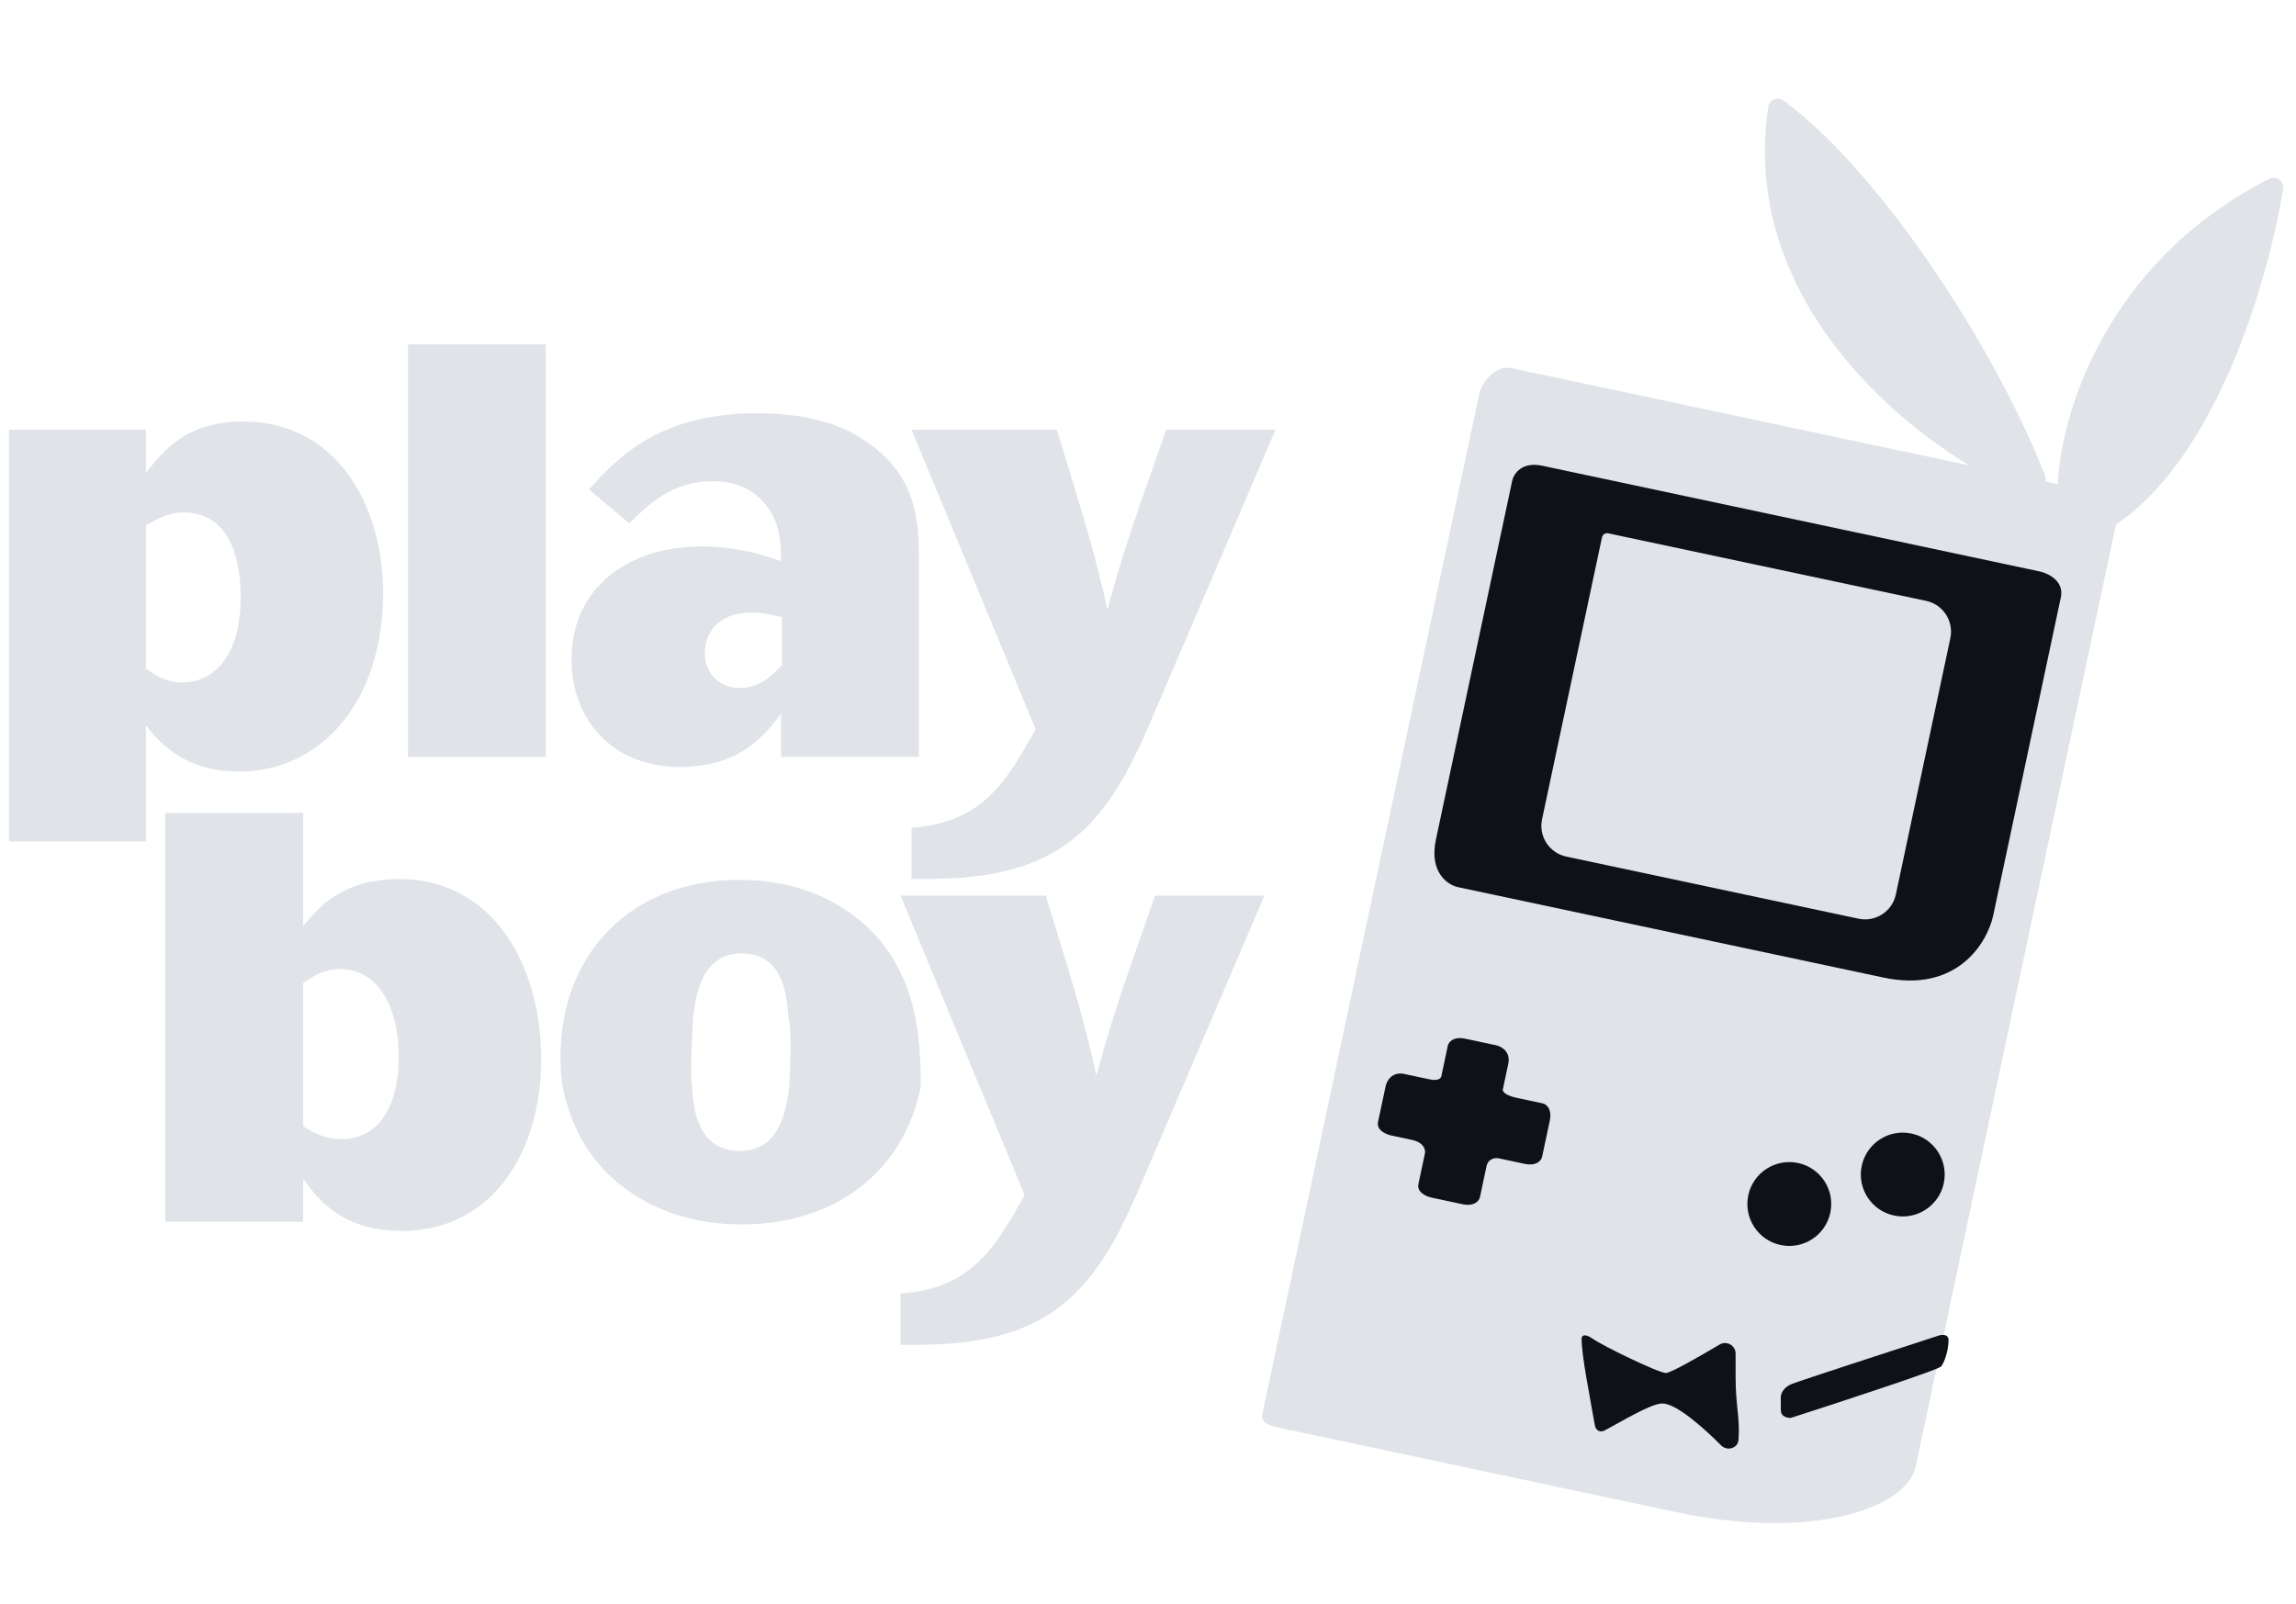
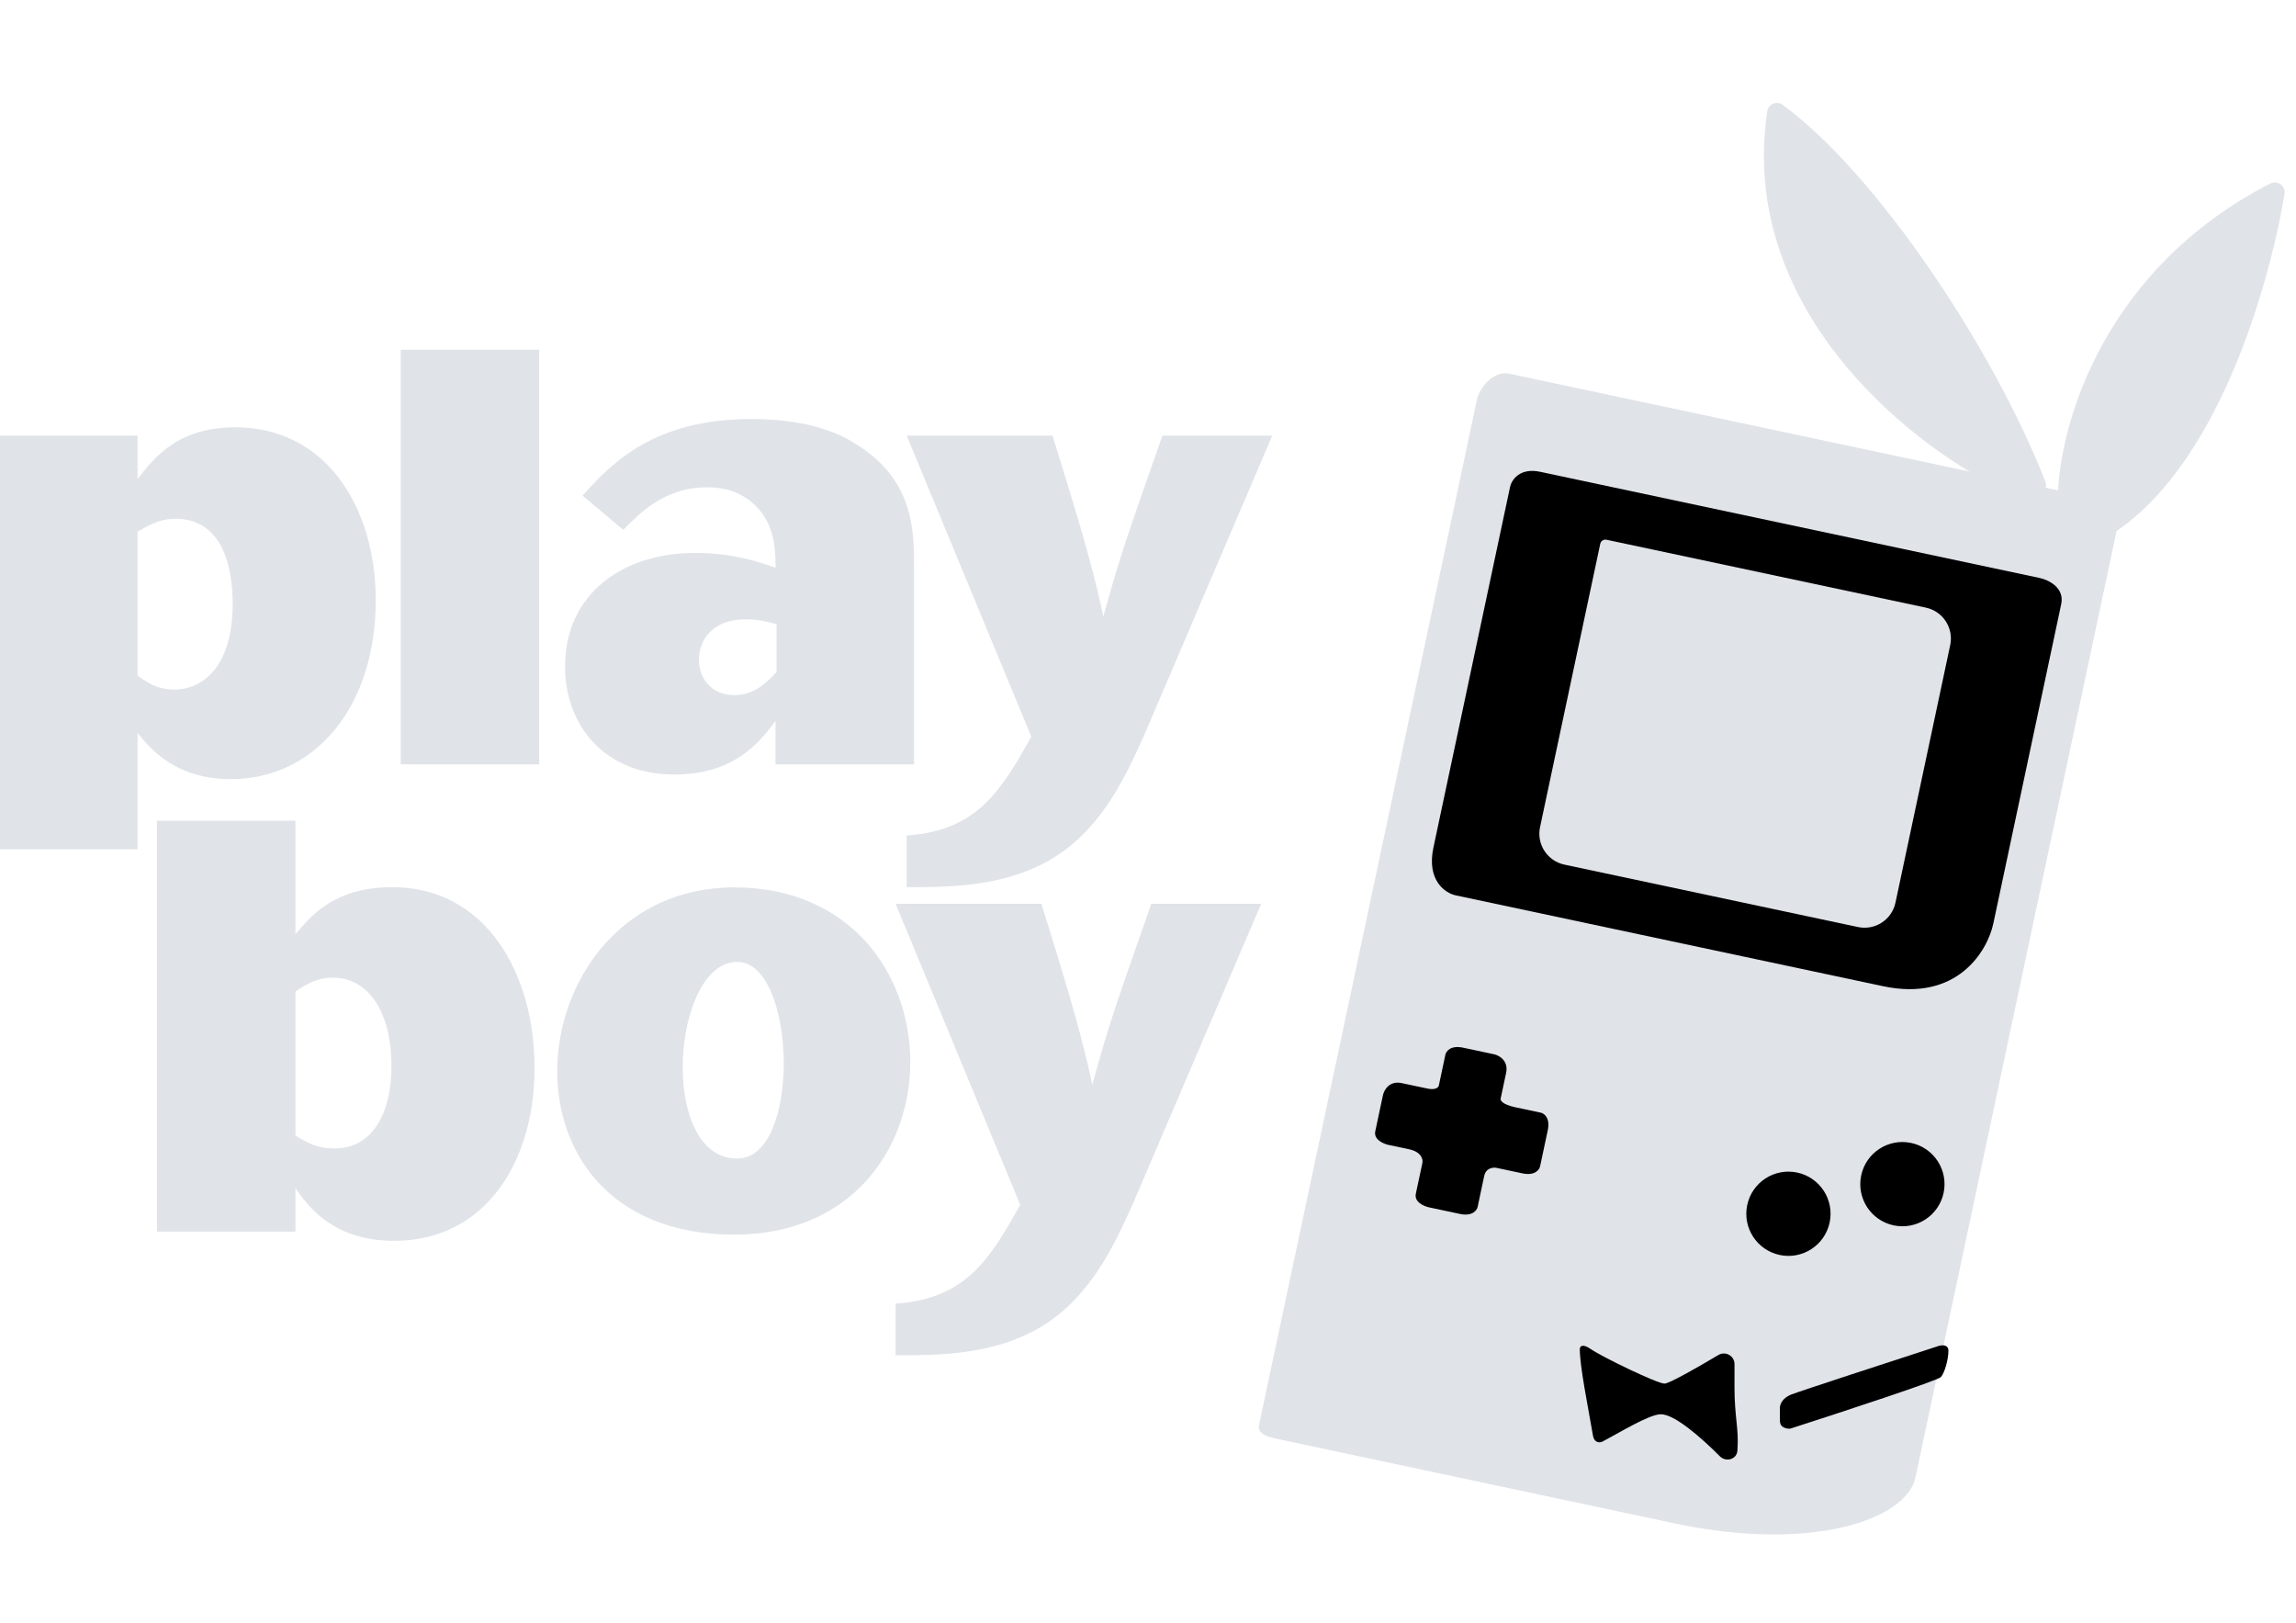
- <svg xmlns="http://www.w3.org/2000/svg" width="219" height="153" viewBox="0 0 219 153" fill="none">
-   <path d="M141.103 37.536L120.416 134.862C120.208 135.84 121.186 136.048 122.654 136.36L159.823 144.261C173.028 147.067 181.893 143.84 182.725 139.927L202.164 48.471C202.279 47.93 201.948 47.402 201.407 47.287L144.172 35.122C142.607 34.789 141.311 36.558 141.103 37.536Z" fill="#E0E4E9" />
-   <path d="M138.098 99.772L137.474 102.706C137.439 102.869 137.175 103.153 136.392 102.987L133.947 102.467C132.773 102.218 132.272 103.134 132.168 103.623L131.44 107.046C131.274 107.829 132.21 108.232 132.699 108.336L134.655 108.752C135.829 109.002 135.984 109.716 135.915 110.042L135.291 112.976C135.125 113.759 136.061 114.163 136.55 114.266L139.485 114.89C140.659 115.14 141.091 114.55 141.16 114.224L141.784 111.29C141.95 110.507 142.644 110.45 142.97 110.519L145.415 111.039C146.589 111.289 147.021 110.699 147.09 110.373L147.818 106.949C148.067 105.775 147.478 105.343 147.152 105.274L144.706 104.754C143.533 104.505 143.308 104.116 143.343 103.953L143.863 101.508C144.112 100.334 143.197 99.833 142.707 99.729L139.773 99.105C138.599 98.856 138.167 99.445 138.098 99.772Z" fill="#0E1116" />
-   <path d="M194.54 54.518L147.1 44.434C145.144 44.018 144.378 45.218 144.239 45.87L136.962 80.106C136.297 83.236 138.087 84.434 139.065 84.642L179.658 93.27C186.701 94.767 189.57 89.925 190.125 87.316L196.57 56.994C196.903 55.429 195.355 54.691 194.54 54.518Z" fill="#0E1116" />
-   <path d="M183.719 57.329L153.396 50.884C153.126 50.827 152.861 50.999 152.803 51.269L147.086 78.168C146.741 79.789 147.776 81.382 149.396 81.726L177.274 87.652C178.894 87.996 180.487 86.962 180.832 85.341L186.03 60.887C186.374 59.267 185.34 57.674 183.719 57.329Z" fill="#E0E4E9" />
-   <circle cx="170.67" cy="114.874" r="4" transform="rotate(12 170.67 114.874)" fill="#0E1116" />
-   <circle cx="181.491" cy="112.062" r="4" transform="rotate(12 181.491 112.062)" fill="#0E1116" />
-   <path d="M169.859 133.284L169.859 134.483C169.859 134.77 169.935 134.99 170.182 135.135C170.38 135.251 170.692 135.322 170.91 135.252C175.753 133.693 184.87 130.701 185.148 130.376C185.504 129.961 185.859 128.714 185.859 127.883C185.859 127.218 185.148 127.329 184.793 127.468C180.526 128.852 171.779 131.705 170.926 132.037C170.072 132.37 169.859 133.007 169.859 133.284Z" fill="#0E1116" />
-   <path d="M150.859 127.724C150.859 129.374 151.627 133.121 152.118 135.974C152.201 136.458 152.603 136.716 153.039 136.489C154.497 135.729 157.446 133.906 158.553 133.906C159.85 133.906 162.342 136.075 164.162 137.901C164.745 138.486 165.765 138.191 165.825 137.367C165.98 135.28 165.548 134.218 165.548 131.361L165.548 129.145C165.548 128.363 164.692 127.883 164.021 128.282C161.956 129.509 159.342 130.997 158.903 130.997C158.204 130.997 152.958 128.451 151.909 127.724C151.069 127.142 150.859 127.482 150.859 127.724Z" fill="#0E1116" />
-   <path fill-rule="evenodd" clip-rule="evenodd" d="M196.254 46.645C196.449 39.715 200.72 25.121 216.413 17.069C217.115 16.709 217.907 17.294 217.775 18.071C216.214 27.318 211.228 44.116 201.343 50.367C201.217 50.447 201.079 50.493 200.938 50.507L201.363 48.508L196.759 47.53L196.624 47.423C196.385 47.233 196.245 46.95 196.254 46.645ZM190.528 45.877C181.869 41.606 165.886 28.711 168.661 10.213C168.766 9.516 169.549 9.176 170.117 9.592C179.077 16.152 190.098 32.713 195.054 45.327C195.341 46.056 194.696 46.792 193.929 46.63L190.755 45.955C190.676 45.938 190.601 45.913 190.528 45.877Z" fill="#E0E4E9" />
-   <path d="M13.924 45.124C15.502 43.108 17.693 40.215 23.216 40.215C31.895 40.215 36.541 47.929 36.541 56.608C36.541 66.777 30.755 73.615 22.778 73.615C17.43 73.615 15.063 70.634 13.924 69.231V80.277H0.862V41.004H13.924V45.124ZM13.924 63.796C14.713 64.322 15.677 65.111 17.43 65.111C19.972 65.111 22.953 63.095 22.953 56.959C22.953 52.663 21.55 48.894 17.518 48.894C16.115 48.894 15.151 49.419 13.924 50.121V63.796Z" fill="#E0E4E9" />
-   <path d="M38.908 32.851H52.057V72.212H38.908V32.851Z" fill="#E0E4E9" />
-   <path d="M87.648 72.212H74.499V68.092C72.921 70.196 70.554 73.176 64.856 73.176C58.281 73.176 54.512 68.53 54.512 62.919C54.512 55.994 60.035 52.137 66.872 52.137C70.291 52.137 72.746 52.926 74.499 53.54C74.499 51.699 74.411 49.156 72.22 47.316C70.642 46.001 68.888 45.913 68.012 45.913C63.979 45.913 61.7 48.28 60.035 49.945L56.177 46.702C58.983 43.546 63.015 39.426 72.22 39.426C78.444 39.426 81.337 41.267 82.389 41.968C87.561 45.299 87.648 49.945 87.648 53.364V72.212ZM74.587 58.887C73.535 58.624 72.833 58.449 71.694 58.449C68.187 58.449 67.223 60.728 67.223 62.306C67.223 64.059 68.45 65.637 70.554 65.637C72.395 65.637 73.535 64.585 74.587 63.446V58.887Z" fill="#E0E4E9" />
-   <path d="M86.947 41.004H100.798C102.551 46.702 104.568 53.014 105.62 58.186C107.11 52.838 107.46 51.699 111.23 41.004H121.662L109.477 69.494C107.811 73.176 105.62 78.085 101.061 80.978C96.503 83.871 90.98 83.871 86.947 83.871V78.962C93.697 78.524 95.977 74.579 98.782 69.582L86.947 41.004Z" fill="#E0E4E9" />
-   <path d="M85.895 85.449H99.746C101.499 91.147 103.515 97.459 104.567 102.631C106.058 97.284 106.408 96.144 110.178 85.449H120.61L108.424 113.94C106.759 117.622 104.567 122.531 100.009 125.424C95.45 128.316 89.927 128.316 85.895 128.316V123.407C92.645 122.969 94.924 119.024 97.73 114.027L85.895 85.449Z" fill="#E0E4E9" />
-   <path d="M28.914 77.559H15.764V116.569H28.914V112.449C30.141 114.203 32.508 117.446 38.294 117.446C46.972 117.446 51.619 109.907 51.619 101.053C51.619 92.024 46.972 83.871 38.118 83.871C32.596 83.871 30.404 86.589 28.914 88.342V77.559ZM28.914 93.777C29.966 93.076 30.93 92.462 32.508 92.462C35.576 92.462 38.031 95.355 38.031 100.878C38.031 105.261 36.278 108.68 32.596 108.68C31.018 108.68 30.053 108.154 28.914 107.453V93.777Z" fill="#E0E4E9" />
-   <path fill-rule="evenodd" clip-rule="evenodd" d="M75.293 103.671L87.142 103.671L87.144 103.671H87.823C87.823 99.638 87.823 91.223 80.284 86.577C78.093 85.174 74.849 83.947 70.554 83.947C60.209 83.947 53.459 90.96 53.459 100.866C53.459 101.829 53.525 102.765 53.653 103.671L66.009 103.671C65.826 103.01 65.987 99.215 66.099 97.272H66.083C66.346 95.08 66.872 90.96 70.729 90.96C74.739 90.96 75.095 95.111 75.192 97.112C75.216 97.141 75.232 97.171 75.242 97.204C75.502 98.116 75.385 101.889 75.293 103.671ZM75.282 103.681C75.285 103.681 75.289 103.681 75.293 103.681C75.293 103.677 75.293 103.674 75.293 103.671H87.823C86.292 111.54 79.899 116.821 70.746 116.821C66.365 116.821 63.058 115.593 60.823 114.191C56.274 111.441 54.417 107.371 53.658 103.671L66.009 103.671C66.012 103.681 66.015 103.69 66.018 103.698C66.12 105.714 66.507 109.807 70.567 109.807C74.392 109.807 75.004 105.911 75.282 103.681Z" fill="#E0E4E9" />
+ <svg xmlns="http://www.w3.org/2000/svg" width="218" height="154" viewBox="0 0 218 154" fill="none">
+   <path d="M140.241 37.894L119.554 135.219C119.346 136.198 120.325 136.406 121.792 136.717L158.961 144.618C172.166 147.425 181.031 144.197 181.863 140.285L201.302 48.828C201.417 48.288 201.086 47.76 200.546 47.645L143.311 35.479C141.746 35.147 140.449 36.916 140.241 37.894Z" fill="#E0E4E9" />
+   <path d="M137.236 100.129L136.612 103.063C136.578 103.226 136.313 103.511 135.53 103.345L133.085 102.825C131.911 102.575 131.41 103.491 131.306 103.98L130.578 107.404C130.412 108.186 131.348 108.59 131.837 108.694L133.794 109.109C134.967 109.359 135.122 110.073 135.053 110.399L134.429 113.334C134.263 114.116 135.199 114.52 135.689 114.624L138.623 115.248C139.797 115.497 140.229 114.907 140.298 114.581L140.922 111.647C141.088 110.864 141.782 110.807 142.108 110.877L144.553 111.396C145.727 111.646 146.159 111.056 146.228 110.73L146.956 107.307C147.206 106.133 146.616 105.701 146.29 105.632L143.844 105.112C142.671 104.862 142.447 104.474 142.481 104.311L143.001 101.865C143.25 100.692 142.335 100.19 141.846 100.086L138.911 99.463C137.737 99.213 137.305 99.803 137.236 100.129Z" fill="black" />
+   <path d="M193.678 54.875L146.238 44.791C144.282 44.375 143.516 45.576 143.377 46.228L136.1 80.463C135.435 83.593 137.225 84.791 138.203 84.999L178.796 93.628C185.839 95.125 188.708 90.282 189.263 87.674L195.708 57.351C196.041 55.786 194.494 55.048 193.678 54.875Z" fill="black" />
+   <path d="M182.857 57.687L152.534 51.241C152.264 51.184 151.999 51.356 151.941 51.627L146.224 78.526C145.879 80.146 146.914 81.739 148.535 82.084L176.412 88.009C178.032 88.354 179.625 87.319 179.97 85.698L185.168 61.245C185.512 59.624 184.478 58.031 182.857 57.687Z" fill="#E0E4E9" />
+   <circle cx="169.808" cy="115.231" r="4" transform="rotate(12 169.808 115.231)" fill="black" />
+   <circle cx="180.629" cy="112.419" r="4" transform="rotate(12 180.629 112.419)" fill="black" />
+   <path d="M168.997 133.641L168.997 134.84C168.997 135.127 169.073 135.348 169.32 135.492C169.518 135.608 169.83 135.68 170.049 135.61C174.891 134.051 184.008 131.058 184.286 130.734C184.642 130.318 184.997 129.072 184.998 128.241C184.998 127.576 184.286 127.687 183.931 127.825C179.664 129.21 170.917 132.063 170.064 132.395C169.211 132.727 168.997 133.364 168.997 133.641Z" fill="black" />
+   <path d="M149.998 128.081C149.998 129.732 150.765 133.478 151.256 136.332C151.339 136.816 151.742 137.073 152.177 136.846C153.636 136.086 156.584 134.264 157.692 134.264C158.988 134.264 161.48 136.433 163.3 138.258C163.883 138.844 164.903 138.548 164.964 137.724C165.118 135.637 164.686 134.576 164.686 131.719L164.687 129.502C164.687 128.721 163.83 128.24 163.159 128.639C161.094 129.867 158.48 131.355 158.041 131.355C157.342 131.355 152.096 128.809 151.047 128.081C150.208 127.5 149.998 127.839 149.998 128.081Z" fill="black" />
+   <path fill-rule="evenodd" clip-rule="evenodd" d="M195.392 47.002C195.588 40.072 199.859 25.478 215.551 17.427C216.253 17.067 217.045 17.651 216.914 18.429C215.352 27.675 210.367 44.474 200.481 50.725C200.356 50.804 200.217 50.85 200.076 50.865L200.501 48.866L195.897 47.888L195.762 47.78C195.524 47.59 195.383 47.307 195.392 47.002ZM189.666 46.234C181.007 41.964 165.024 29.069 167.799 10.57C167.904 9.873 168.687 9.534 169.256 9.95C178.216 16.509 189.236 33.07 194.193 45.684C194.479 46.413 193.834 47.15 193.068 46.987L189.894 46.313C189.814 46.296 189.739 46.27 189.666 46.234Z" fill="#E0E4E9" />
+   <path d="M13.062 45.477C14.64 43.461 16.831 40.568 22.354 40.568C31.033 40.568 35.679 48.283 35.679 56.961C35.679 67.13 29.893 73.968 21.916 73.968C16.568 73.968 14.201 70.987 13.062 69.585V80.63H0V41.357H13.062V45.477ZM13.062 64.15C13.851 64.676 14.815 65.465 16.568 65.465C19.111 65.465 22.091 63.449 22.091 57.312C22.091 53.017 20.689 49.247 16.656 49.247C15.253 49.247 14.289 49.773 13.062 50.474V64.15Z" fill="#E0E4E9" />
+   <path d="M38.046 33.205H51.195V72.565H38.046V33.205Z" fill="#E0E4E9" />
+   <path d="M86.787 72.565H73.637V68.445C72.059 70.549 69.692 73.53 63.994 73.53C57.419 73.53 53.65 68.883 53.65 63.273C53.65 56.348 59.173 52.49 66.01 52.49C69.429 52.49 71.884 53.279 73.637 53.893C73.637 52.052 73.549 49.51 71.358 47.669C69.78 46.354 68.027 46.266 67.15 46.266C63.117 46.266 60.838 48.633 59.173 50.299L55.316 47.055C58.121 43.9 62.153 39.779 71.358 39.779C77.582 39.779 80.475 41.62 81.527 42.322C86.699 45.653 86.787 50.299 86.787 53.718V72.565ZM73.725 59.24C72.673 58.978 71.972 58.802 70.832 58.802C67.325 58.802 66.361 61.081 66.361 62.659C66.361 64.413 67.588 65.991 69.692 65.991C71.533 65.991 72.673 64.939 73.725 63.799V59.24Z" fill="#E0E4E9" />
+   <path d="M86.085 41.357H99.936C101.69 47.055 103.706 53.367 104.758 58.539C106.248 53.192 106.599 52.052 110.368 41.357H120.8L108.615 69.848C106.949 73.53 104.758 78.439 100.199 81.332C95.641 84.225 90.118 84.225 86.085 84.225V79.316C92.835 78.877 95.115 74.932 97.92 69.936L86.085 41.357Z" fill="#E0E4E9" />
+   <path d="M85.033 85.802H98.884C100.637 91.501 102.654 97.812 103.705 102.984C105.196 97.637 105.546 96.497 109.316 85.802H119.748L107.563 114.293C105.897 117.975 103.705 122.884 99.147 125.777C94.588 128.67 89.066 128.67 85.033 128.67V123.761C91.783 123.322 94.062 119.378 96.868 114.381L85.033 85.802Z" fill="#E0E4E9" />
+   <path d="M28.052 77.913H14.903V116.923H28.052V112.803C29.279 114.556 31.646 117.8 37.432 117.8C46.111 117.8 50.757 110.261 50.757 101.407C50.757 92.377 46.111 84.225 37.257 84.225C31.734 84.225 29.542 86.942 28.052 88.695V77.913ZM28.052 94.13C29.104 93.429 30.068 92.816 31.646 92.816C34.715 92.816 37.169 95.709 37.169 101.231C37.169 105.614 35.416 109.033 31.734 109.033C30.156 109.033 29.192 108.507 28.052 107.806V94.13Z" fill="#E0E4E9" />
+   <path fill-rule="evenodd" clip-rule="evenodd" d="M69.704 84.245C49.128 84.245 45.562 117.214 69.704 117.214C92.151 117.214 91.859 84.245 69.704 84.245ZM70.004 91.316C75.621 91.316 76.138 109.989 70.004 109.989C62.45 109.989 63.78 91.316 70.004 91.316Z" fill="#E0E4E9" />
</svg>
